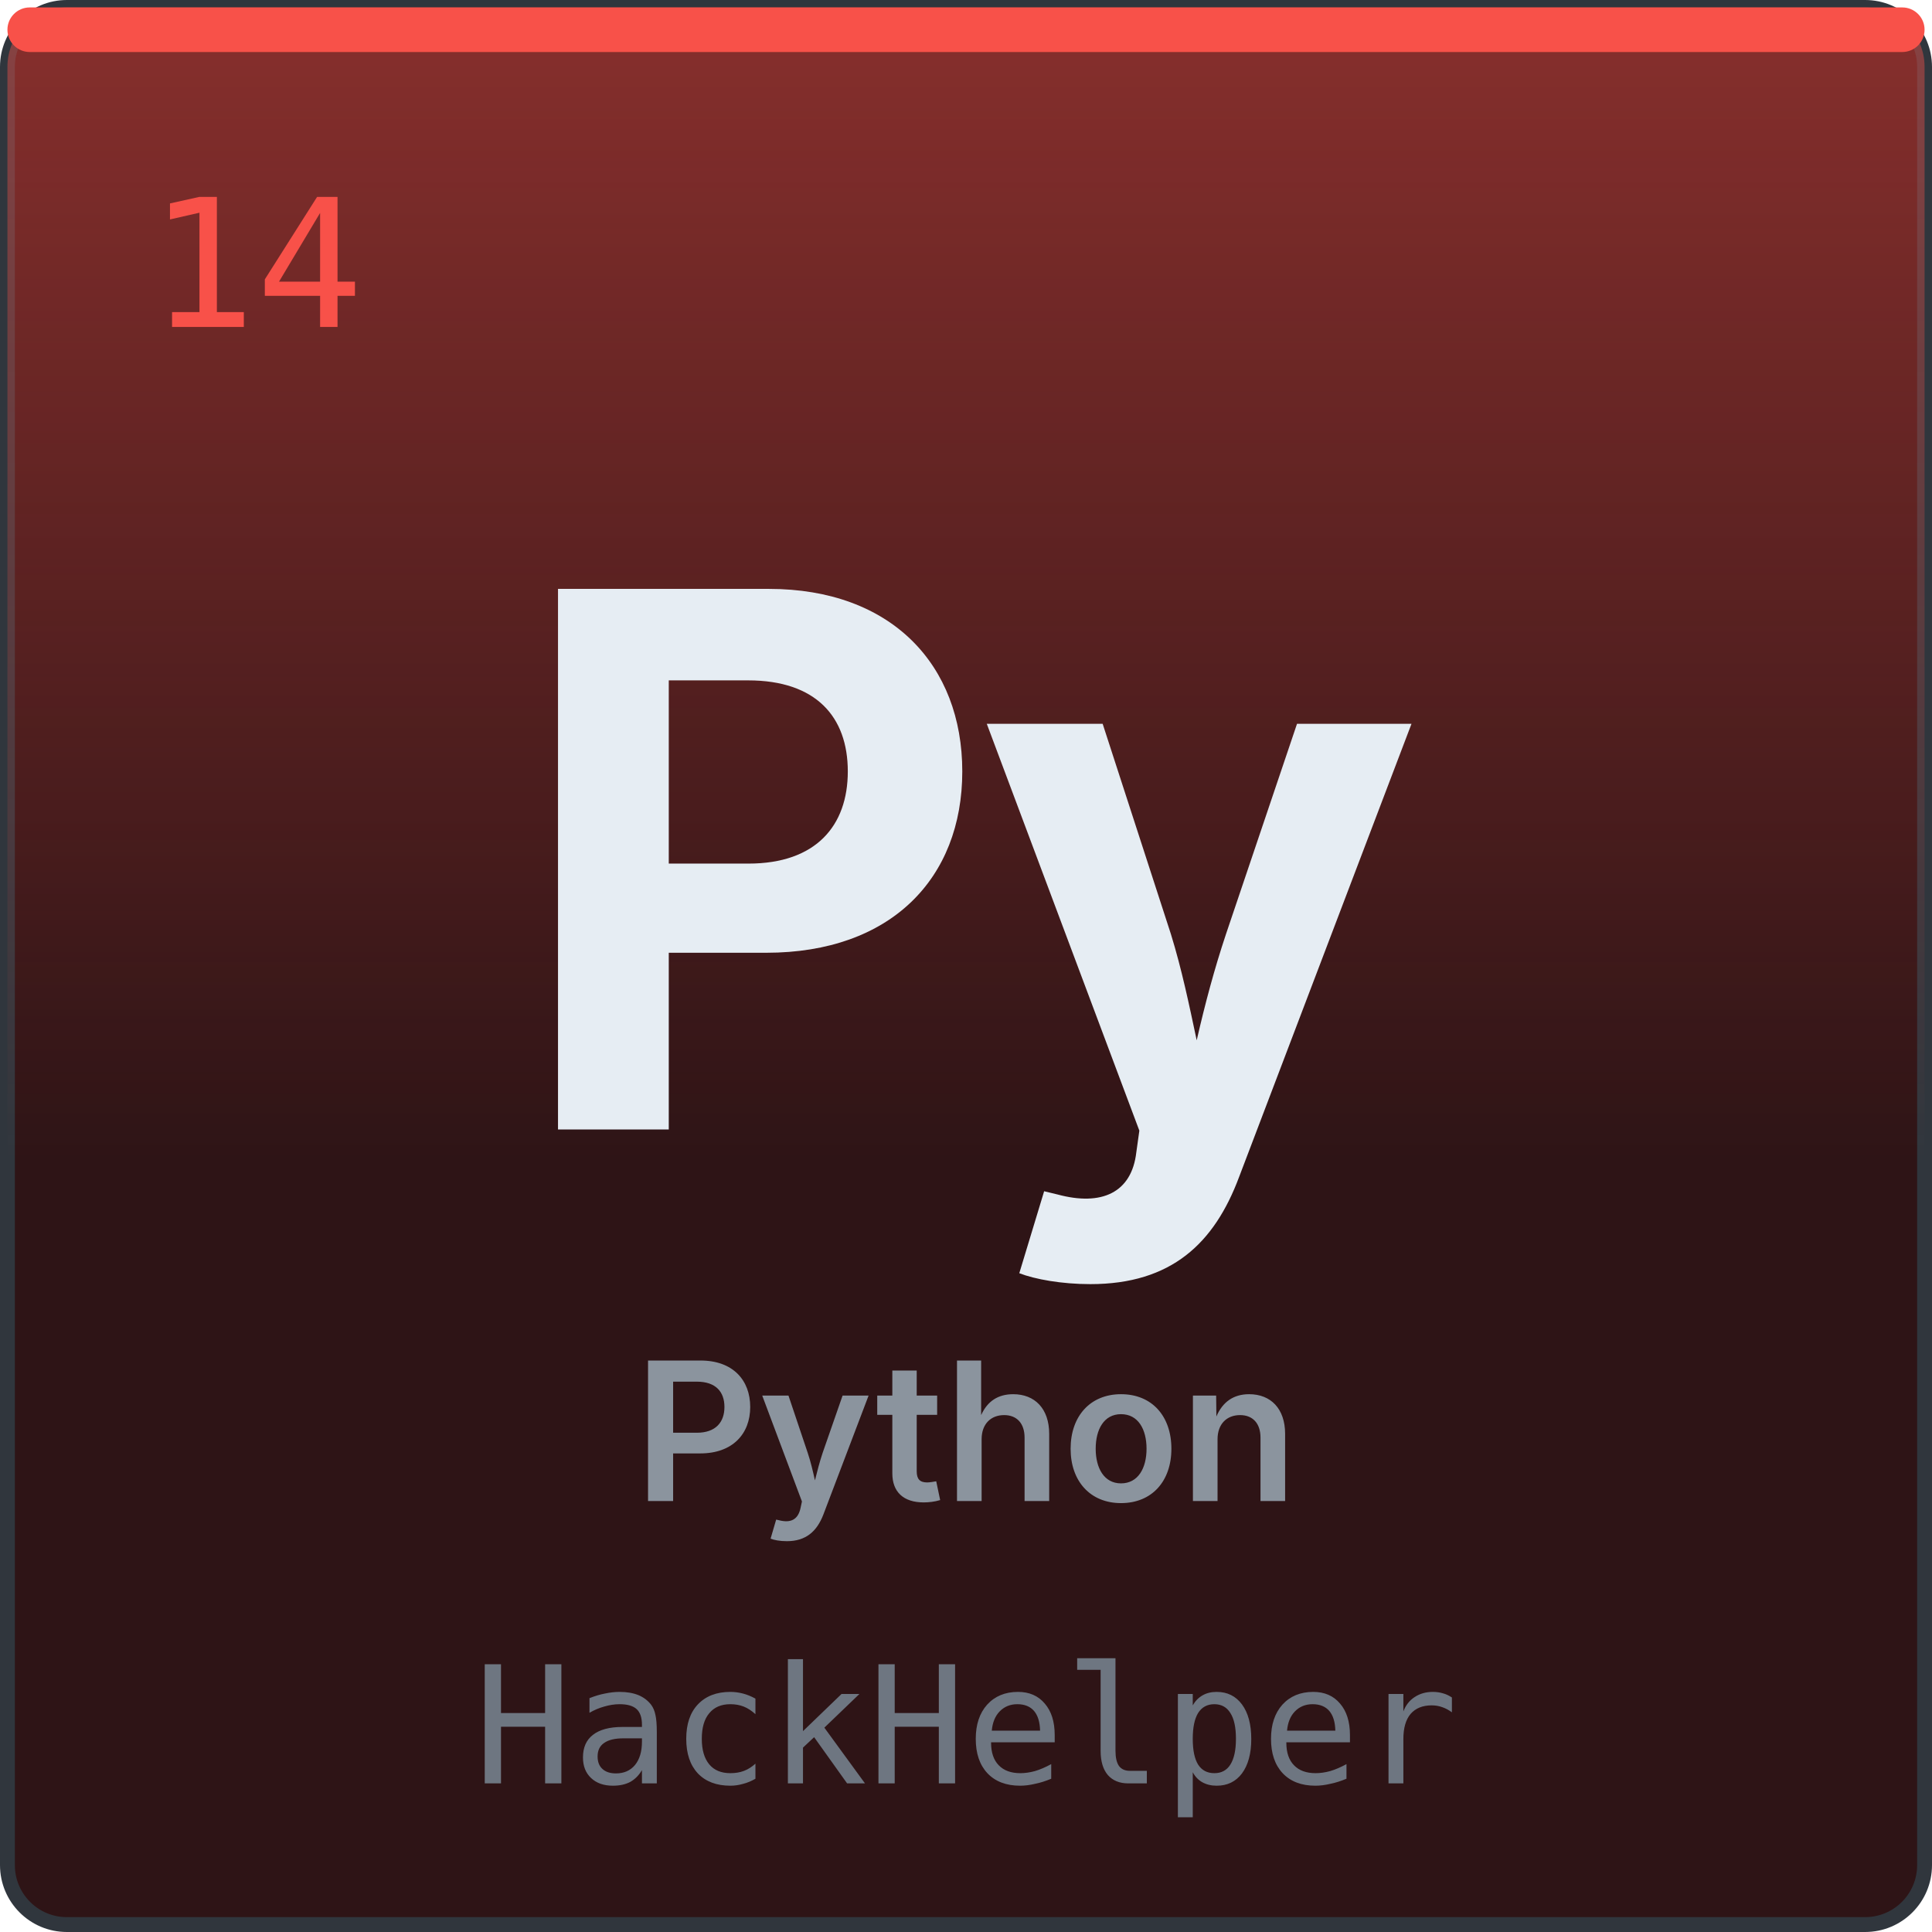
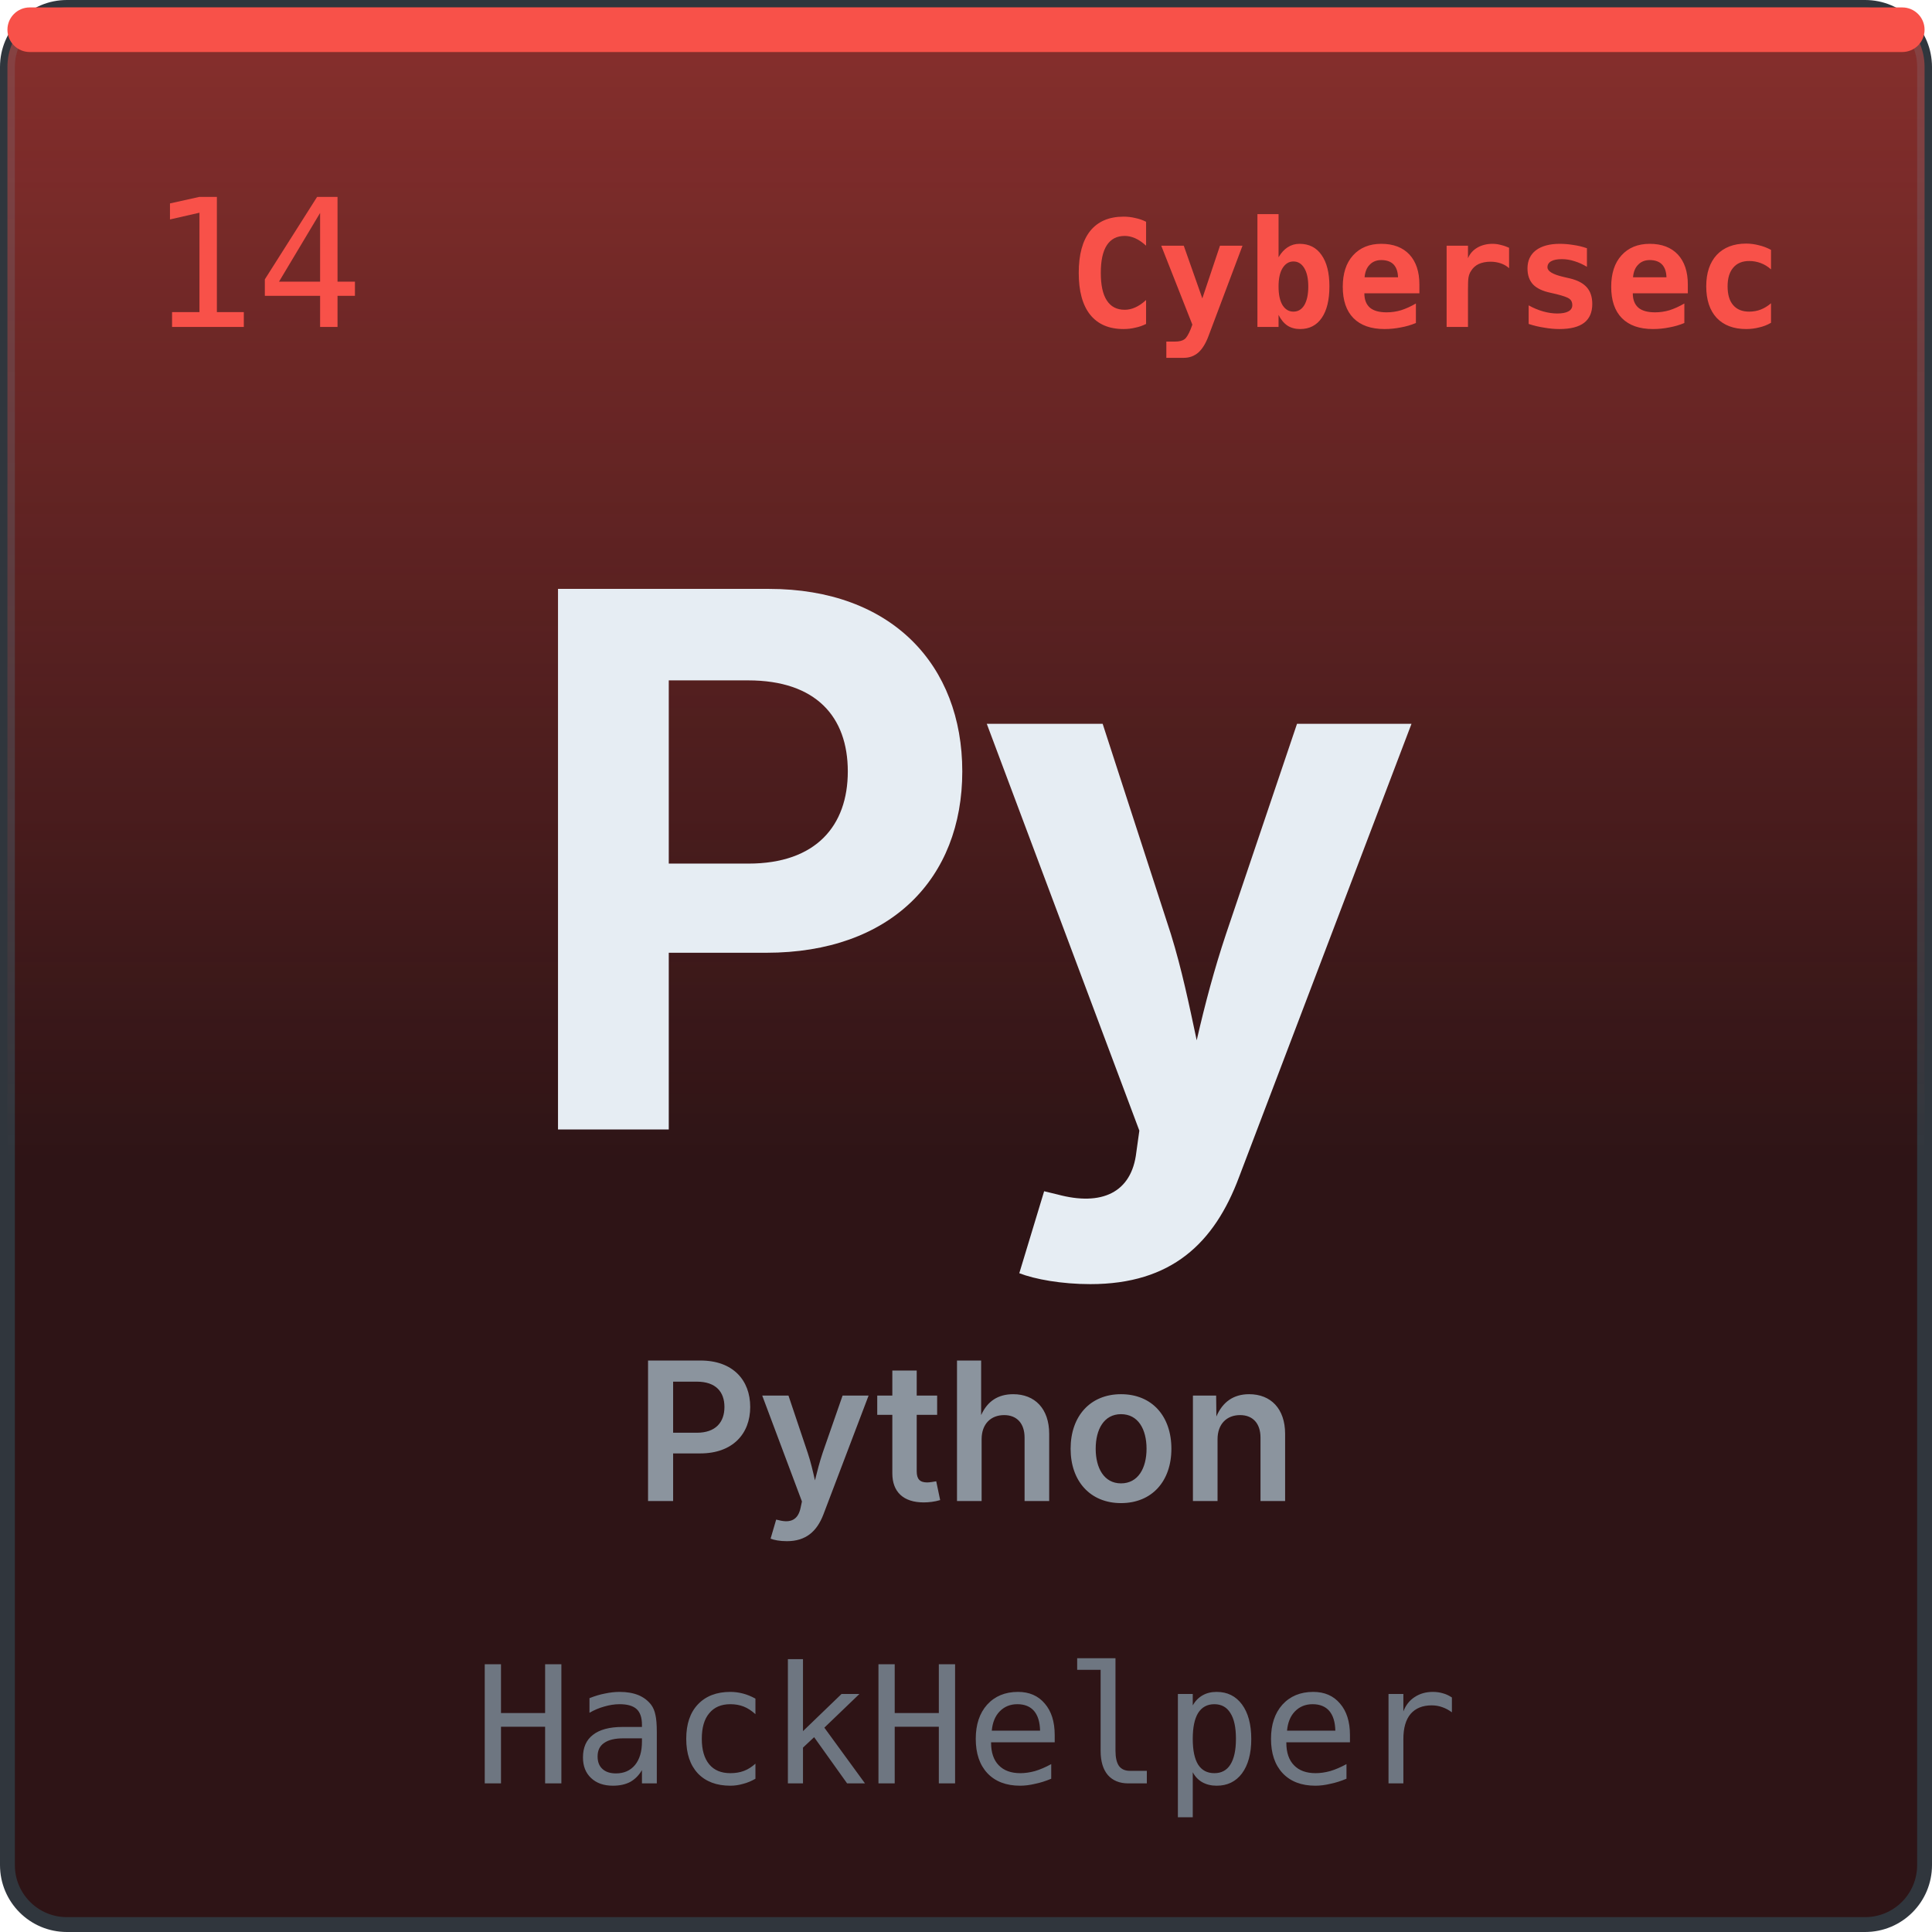
- <svg xmlns="http://www.w3.org/2000/svg" width="130" height="130" viewBox="0 0 130 130" role="img" aria-label="14 Py Python HackHelper">
+ <svg xmlns="http://www.w3.org/2000/svg" width="130" height="130" viewBox="0 0 130 130" role="img" aria-label="14 Py Python HackHelper Cybersec">
  <defs>
    <linearGradient id="g14" x1="0" y1="0" x2="0" y2="1">
      <stop offset="0%" stop-color="#f85149" stop-opacity="0.45" />
      <stop offset="60%" stop-color="#f85149" stop-opacity="0" />
    </linearGradient>
  </defs>
  <g opacity="1">
    <set attributeName="opacity" to="0" begin="0s" />
    <animate attributeName="opacity" from="0" to="1" begin="1.04s" dur="0.55s" fill="freeze" />
    <rect x="0.5" y="0.5" width="129" height="129" rx="4" fill="#2e1416" stroke="#30363d" stroke-width="1" />
    <rect x="0.5" y="0.5" width="129" height="129" rx="4" fill="url(#g14)" />
    <rect x="0.5" y="0.5" width="129" height="3" rx="1.5" fill="#f85149">
      <animate attributeName="opacity" values="1;0.45;1" dur="4s" begin="-2.94s" repeatCount="indefinite" />
    </rect>
    <text x="10" y="22" font-family="ui-monospace, SFMono-Regular, Menlo, monospace" font-size="12" font-weight="500" fill="#f85149">14</text>
+     <text x="120" y="22" font-family="ui-monospace, SFMono-Regular, Menlo, monospace" font-size="10" font-weight="600" fill="#f85149" text-anchor="end">Cybersec</text>
    <text x="65" y="76" font-family="-apple-system, BlinkMacSystemFont, Inter, system-ui, sans-serif" font-size="50" font-weight="700" fill="#e6edf3" text-anchor="middle" letter-spacing="-1">Py</text>
    <text x="65" y="101" font-family="-apple-system, BlinkMacSystemFont, Inter, system-ui, sans-serif" font-size="13" font-weight="600" fill="#8b949e" text-anchor="middle">Python</text>
    <text x="65" y="120" font-family="ui-monospace, SFMono-Regular, Menlo, monospace" font-size="11" fill="#6e7681" text-anchor="middle">HackHelper</text>
  </g>
</svg>
